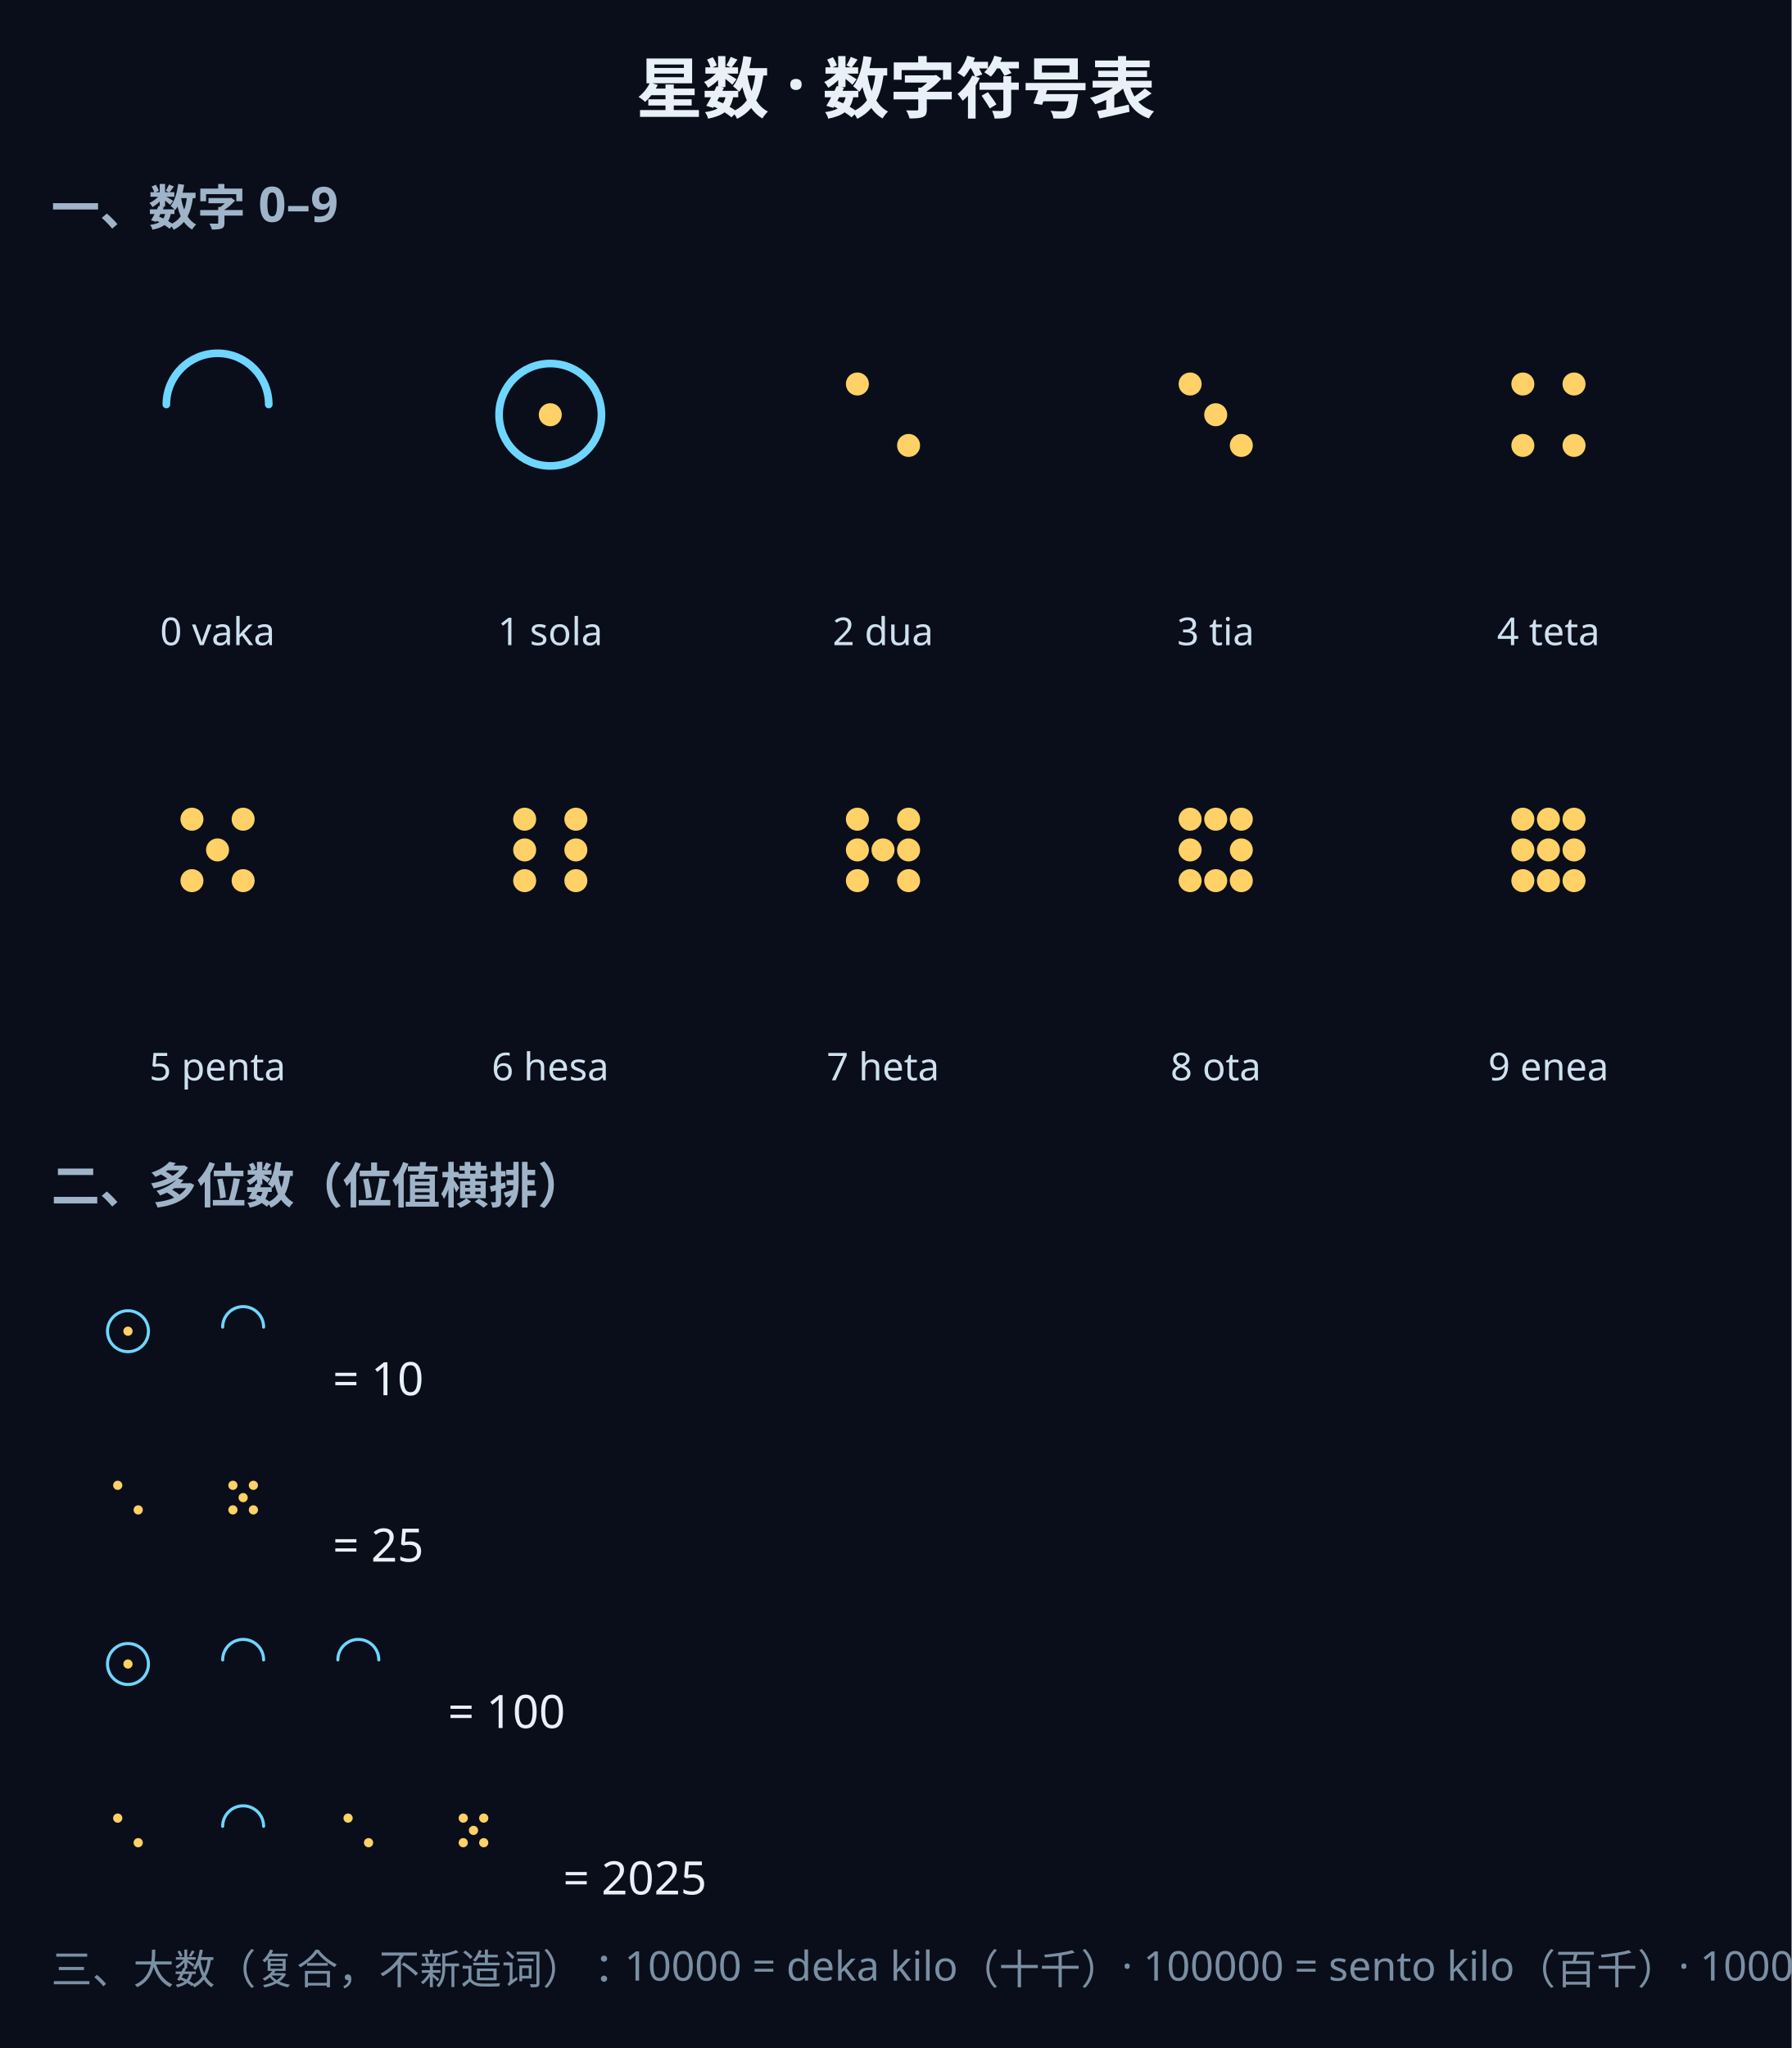
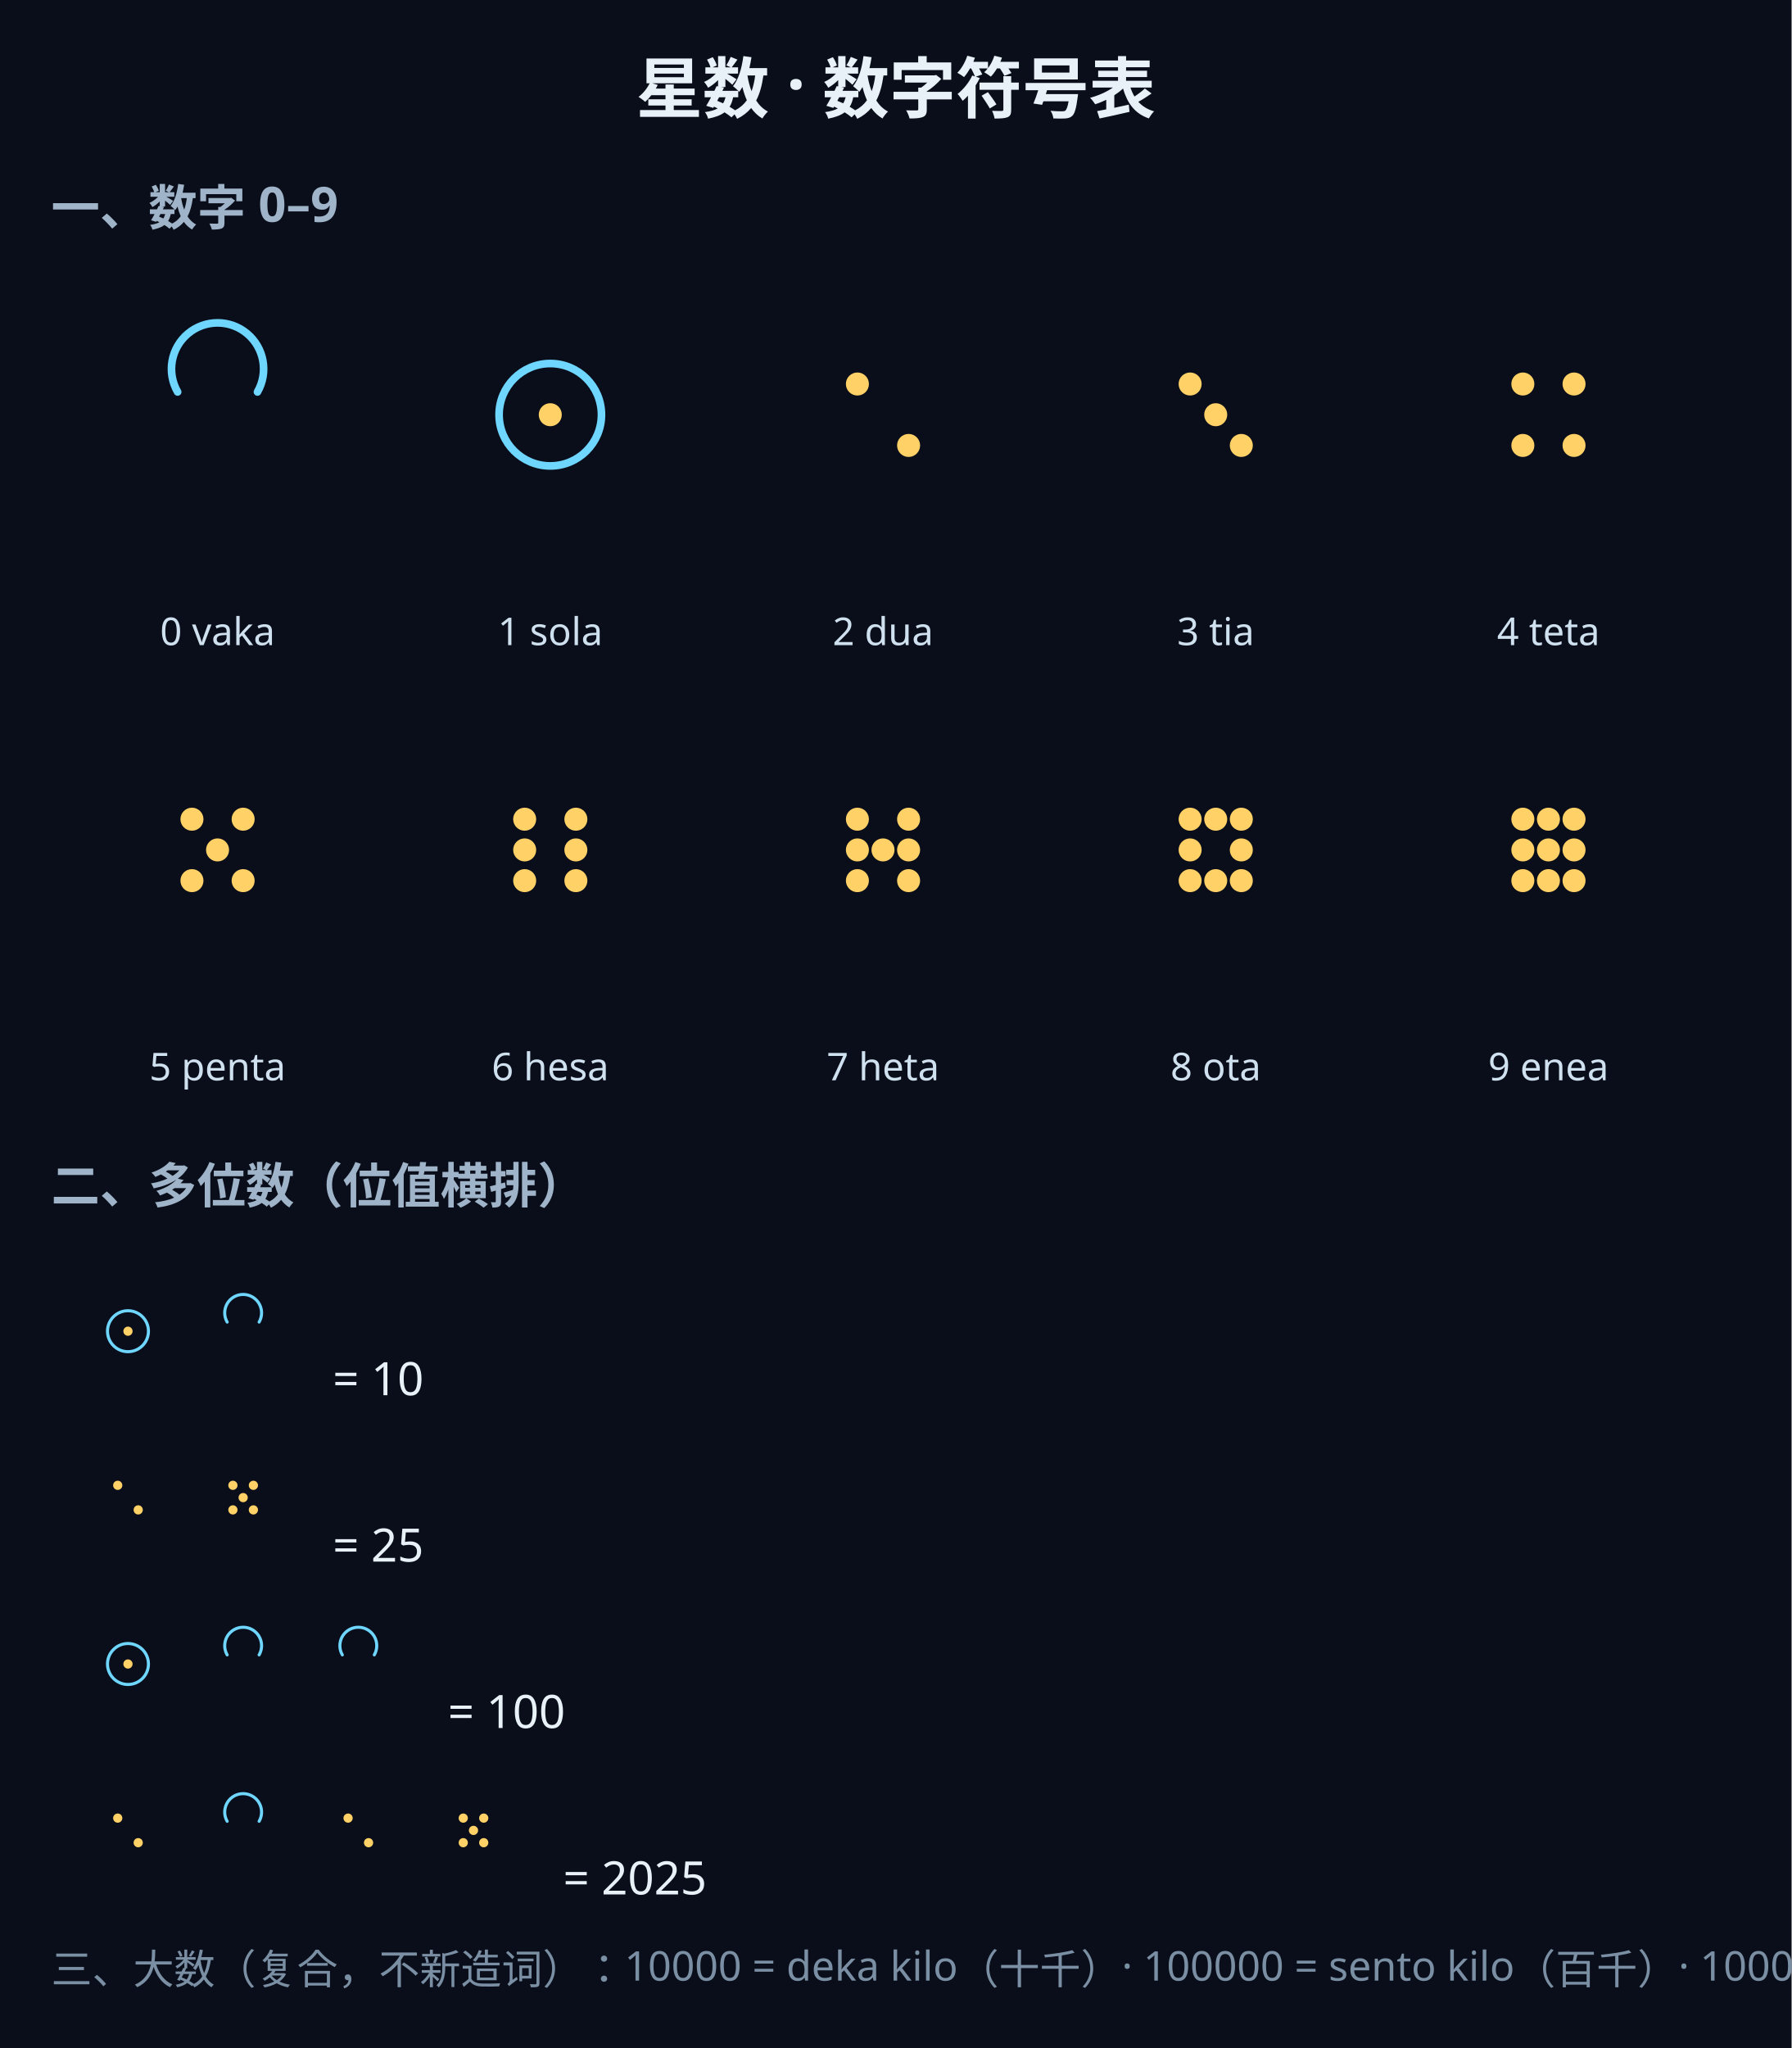
<svg xmlns="http://www.w3.org/2000/svg" viewBox="0 0 700 800" width="700" height="800">
  <rect width="700" height="800" fill="#0a0e1a" />
  <style>
    .t{fill:#e8f0f8;font-family:sans-serif;font-size:26px;font-weight:bold}
    .h{fill:#9fb4c8;font-family:sans-serif;font-size:19px;font-weight:bold}
    .s{fill:none;stroke:#6fd6ff;stroke-width:3;stroke-linecap:round}
    .d{fill:#ffd166;stroke:none}
    .lb{fill:#cfe0ef;font-family:sans-serif;font-size:15px;text-anchor:middle}
    .n{fill:#7a8fa3;font-family:sans-serif;font-size:16px}
    .e{fill:#e8f0f8;font-family:sans-serif;font-size:18px}
  </style>
  <text x="350" y="44" class="t" text-anchor="middle">星数 · 数字符号表</text>
  <text x="20" y="88" class="h">一、数字 0–9</text>
  <defs>
    <g id="d0">
-       <path class="s" d="M30 46 A20 20 0 1 1 70 46" />
+       <path class="s" d="M34.4 41.1 A18 18 0 1 1 65.6 41.1" />
    </g>
    <g id="d1">
      <circle class="s" cx="50" cy="50" r="20" />
      <circle class="d" cx="50" cy="50" r="4.5" />
    </g>
    <g id="d2">
      <circle class="d" cx="40" cy="38" r="4.5" />
      <circle class="d" cx="60" cy="62" r="4.5" />
    </g>
    <g id="d3">
      <circle class="d" cx="40" cy="38" r="4.5" />
      <circle class="d" cx="50" cy="50" r="4.5" />
      <circle class="d" cx="60" cy="62" r="4.5" />
    </g>
    <g id="d4">
      <circle class="d" cx="40" cy="38" r="4.5" />
      <circle class="d" cx="60" cy="38" r="4.5" />
      <circle class="d" cx="40" cy="62" r="4.5" />
      <circle class="d" cx="60" cy="62" r="4.5" />
    </g>
    <g id="d5">
      <circle class="d" cx="40" cy="38" r="4.5" />
      <circle class="d" cx="60" cy="38" r="4.5" />
      <circle class="d" cx="50" cy="50" r="4.5" />
      <circle class="d" cx="40" cy="62" r="4.5" />
      <circle class="d" cx="60" cy="62" r="4.5" />
    </g>
    <g id="d6">
      <circle class="d" cx="40" cy="38" r="4.5" />
      <circle class="d" cx="60" cy="38" r="4.5" />
      <circle class="d" cx="40" cy="50" r="4.5" />
      <circle class="d" cx="60" cy="50" r="4.5" />
      <circle class="d" cx="40" cy="62" r="4.5" />
      <circle class="d" cx="60" cy="62" r="4.5" />
    </g>
    <g id="d7">
      <circle class="d" cx="40" cy="38" r="4.5" />
      <circle class="d" cx="60" cy="38" r="4.5" />
      <circle class="d" cx="40" cy="50" r="4.5" />
      <circle class="d" cx="60" cy="50" r="4.5" />
      <circle class="d" cx="40" cy="62" r="4.5" />
      <circle class="d" cx="60" cy="62" r="4.5" />
      <circle class="d" cx="50" cy="50" r="4.5" />
    </g>
    <g id="d8">
      <circle class="d" cx="40" cy="38" r="4.5" />
      <circle class="d" cx="50" cy="38" r="4.5" />
      <circle class="d" cx="60" cy="38" r="4.5" />
      <circle class="d" cx="40" cy="50" r="4.5" />
      <circle class="d" cx="60" cy="50" r="4.5" />
      <circle class="d" cx="40" cy="62" r="4.5" />
      <circle class="d" cx="50" cy="62" r="4.5" />
      <circle class="d" cx="60" cy="62" r="4.5" />
    </g>
    <g id="d9">
      <circle class="d" cx="40" cy="38" r="4.5" />
      <circle class="d" cx="50" cy="38" r="4.5" />
      <circle class="d" cx="60" cy="38" r="4.5" />
      <circle class="d" cx="40" cy="50" r="4.5" />
      <circle class="d" cx="50" cy="50" r="4.5" />
      <circle class="d" cx="60" cy="50" r="4.5" />
      <circle class="d" cx="40" cy="62" r="4.5" />
      <circle class="d" cx="50" cy="62" r="4.5" />
      <circle class="d" cx="60" cy="62" r="4.5" />
    </g>
  </defs>
  <g transform="translate(35,112)">
    <use href="#d0" />
  </g>
  <text x="85" y="252" class="lb">0 vaka</text>
  <g transform="translate(165,112)">
    <use href="#d1" />
  </g>
  <text x="215" y="252" class="lb">1 sola</text>
  <g transform="translate(295,112)">
    <use href="#d2" />
  </g>
  <text x="345" y="252" class="lb">2 dua</text>
  <g transform="translate(425,112)">
    <use href="#d3" />
  </g>
  <text x="475" y="252" class="lb">3 tia</text>
  <g transform="translate(555,112)">
    <use href="#d4" />
  </g>
  <text x="605" y="252" class="lb">4 teta</text>
  <g transform="translate(35,282)">
    <use href="#d5" />
  </g>
  <text x="85" y="422" class="lb">5 penta</text>
  <g transform="translate(165,282)">
    <use href="#d6" />
  </g>
  <text x="215" y="422" class="lb">6 hesa</text>
  <g transform="translate(295,282)">
    <use href="#d7" />
  </g>
  <text x="345" y="422" class="lb">7 heta</text>
  <g transform="translate(425,282)">
    <use href="#d8" />
  </g>
  <text x="475" y="422" class="lb">8 ota</text>
  <g transform="translate(555,282)">
    <use href="#d9" />
  </g>
  <text x="605" y="422" class="lb">9 enea</text>
  <text x="20" y="470" class="h">二、多位数（位值横排）</text>
  <g transform="translate(30,500) scale(0.4)">
    <use href="#d1" />
  </g>
  <g transform="translate(75,500) scale(0.4)">
    <use href="#d0" />
  </g>
  <text x="130" y="545" class="e">= 10</text>
  <g transform="translate(30,565) scale(0.4)">
    <use href="#d2" />
  </g>
  <g transform="translate(75,565) scale(0.4)">
    <use href="#d5" />
  </g>
  <text x="130" y="610" class="e">= 25</text>
  <g transform="translate(30,630) scale(0.4)">
    <use href="#d1" />
  </g>
  <g transform="translate(75,630) scale(0.4)">
    <use href="#d0" />
  </g>
  <g transform="translate(120,630) scale(0.4)">
    <use href="#d0" />
  </g>
  <text x="175" y="675" class="e">= 100</text>
  <g transform="translate(30,695) scale(0.4)">
    <use href="#d2" />
  </g>
  <g transform="translate(75,695) scale(0.4)">
    <use href="#d0" />
  </g>
  <g transform="translate(120,695) scale(0.4)">
    <use href="#d2" />
  </g>
  <g transform="translate(165,695) scale(0.4)">
    <use href="#d5" />
  </g>
  <text x="220" y="740" class="e">= 2025</text>
  <text x="20" y="775" class="n">三、大数（复合，不新造词）：10000 = deka kilo（十千）· 100000 = sento kilo（百千）· 1000000 = kilo kilo（千千）</text>
</svg>
